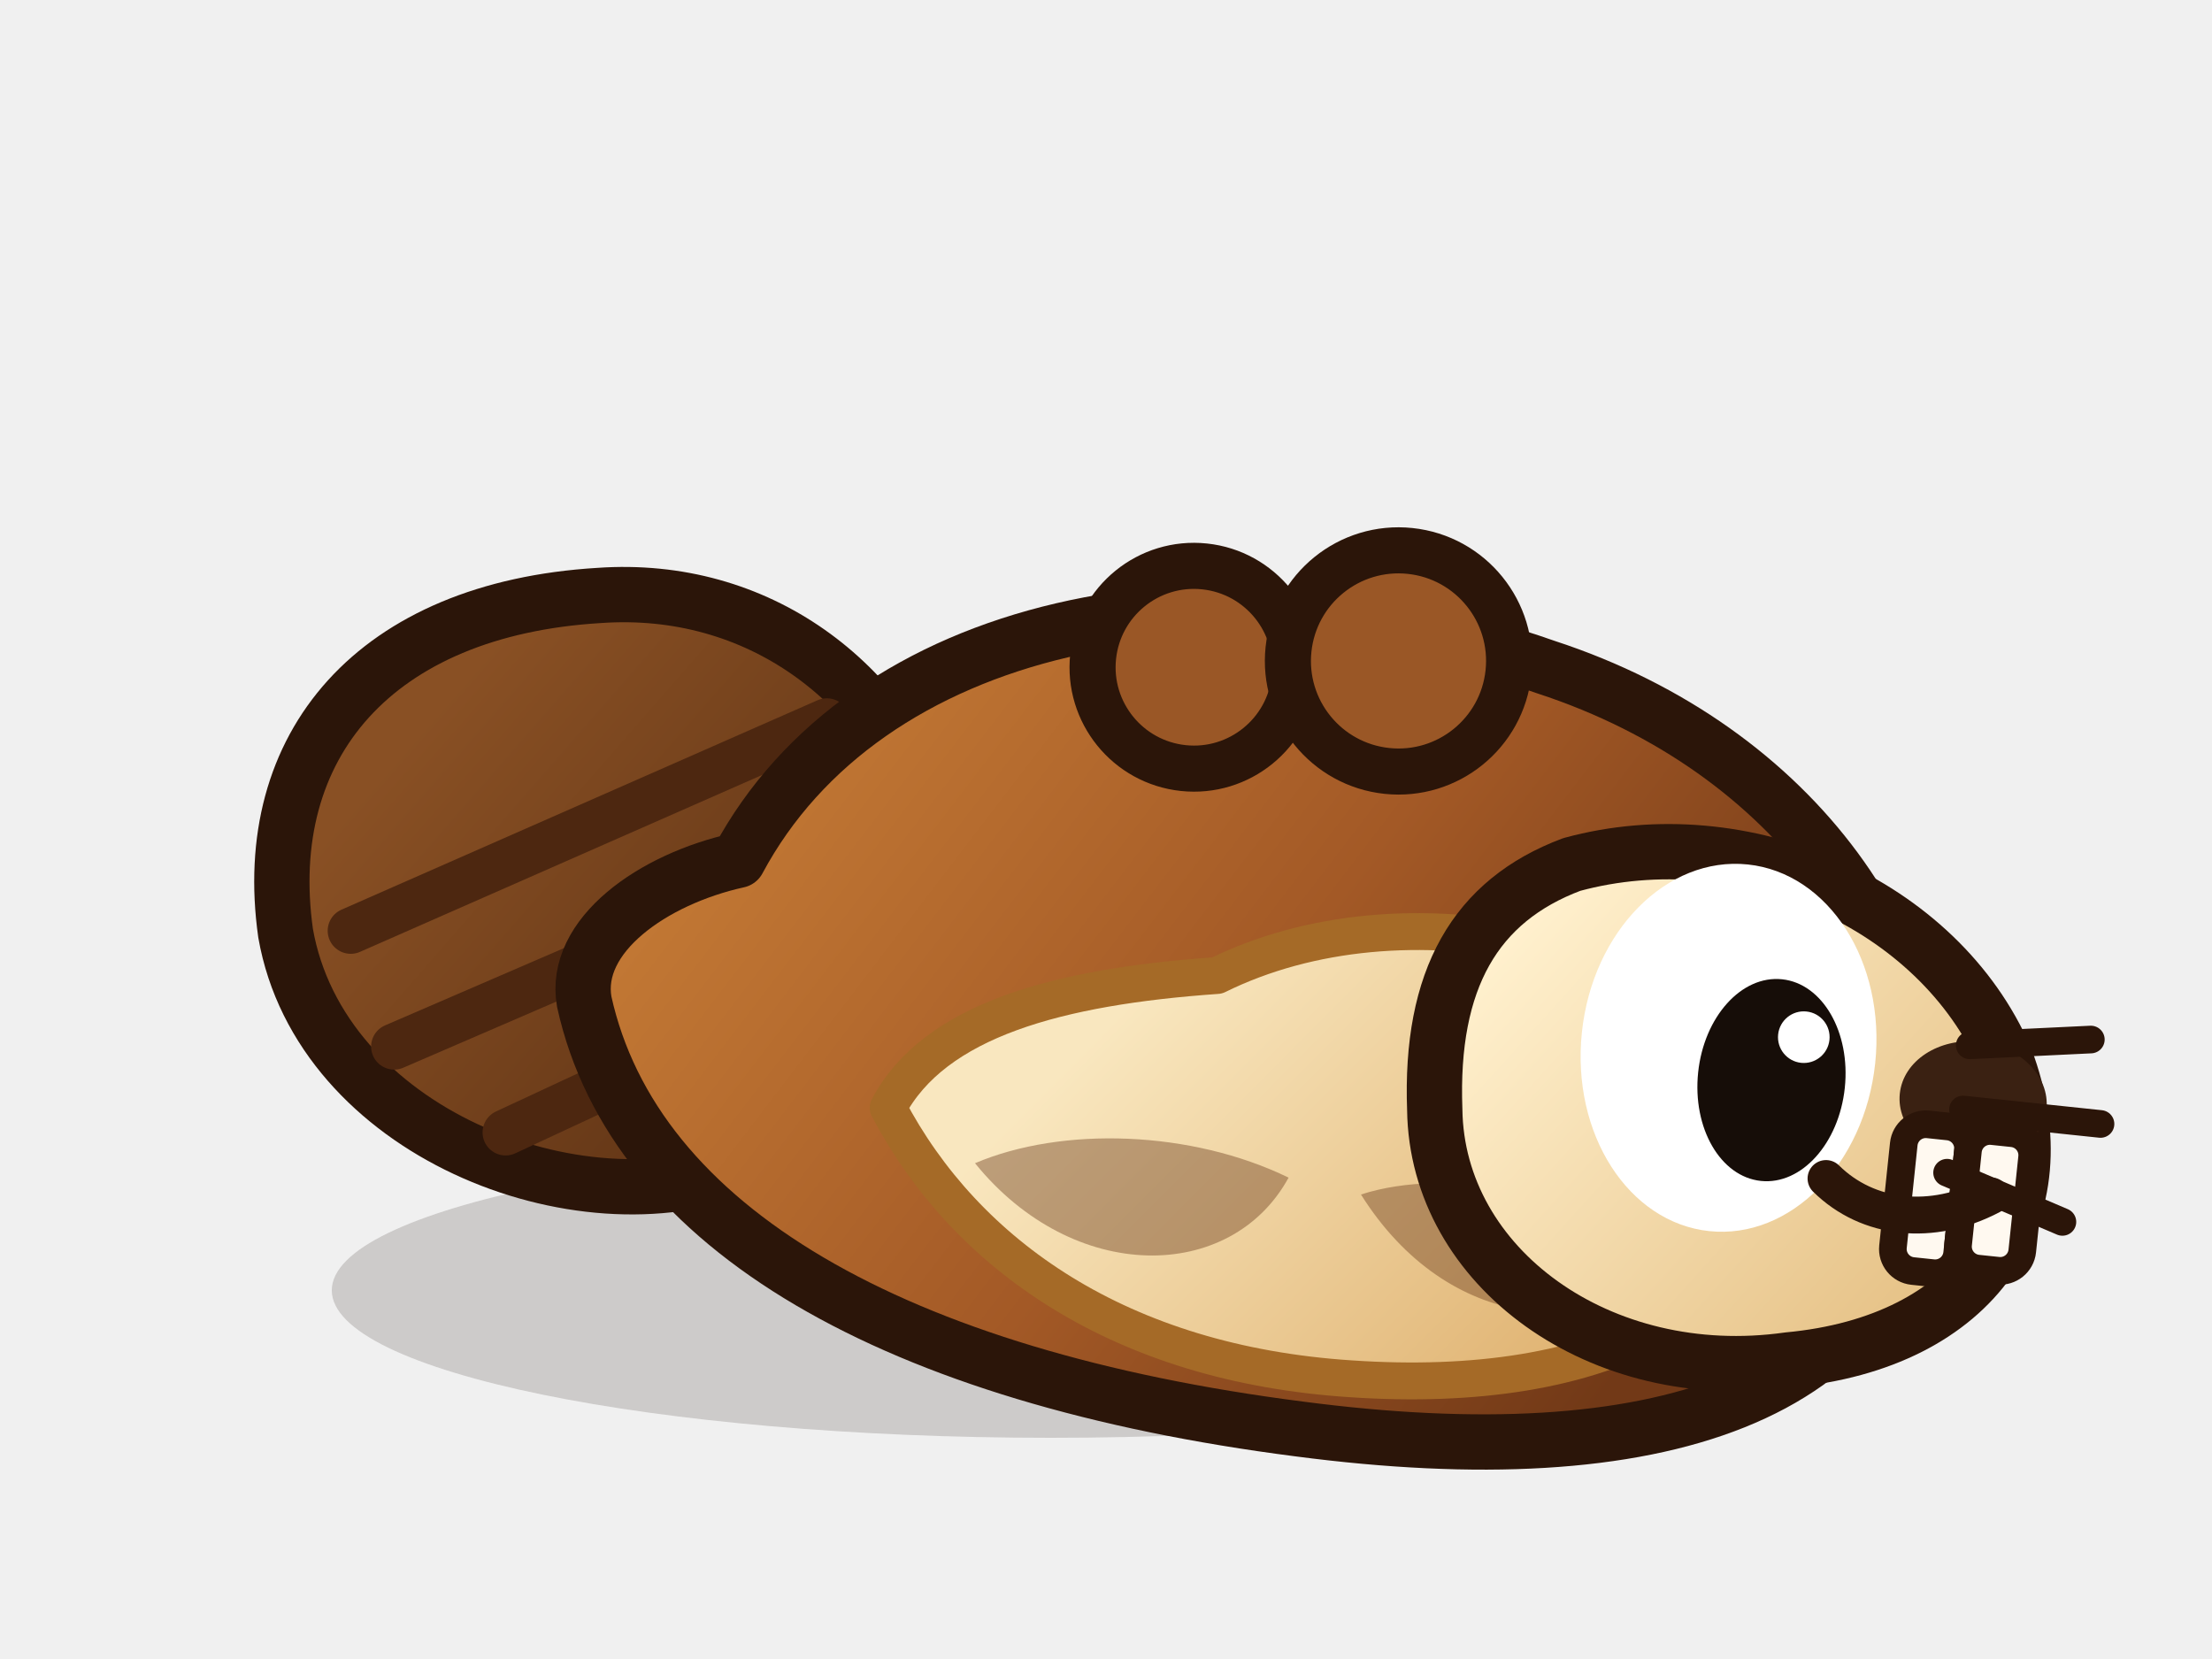
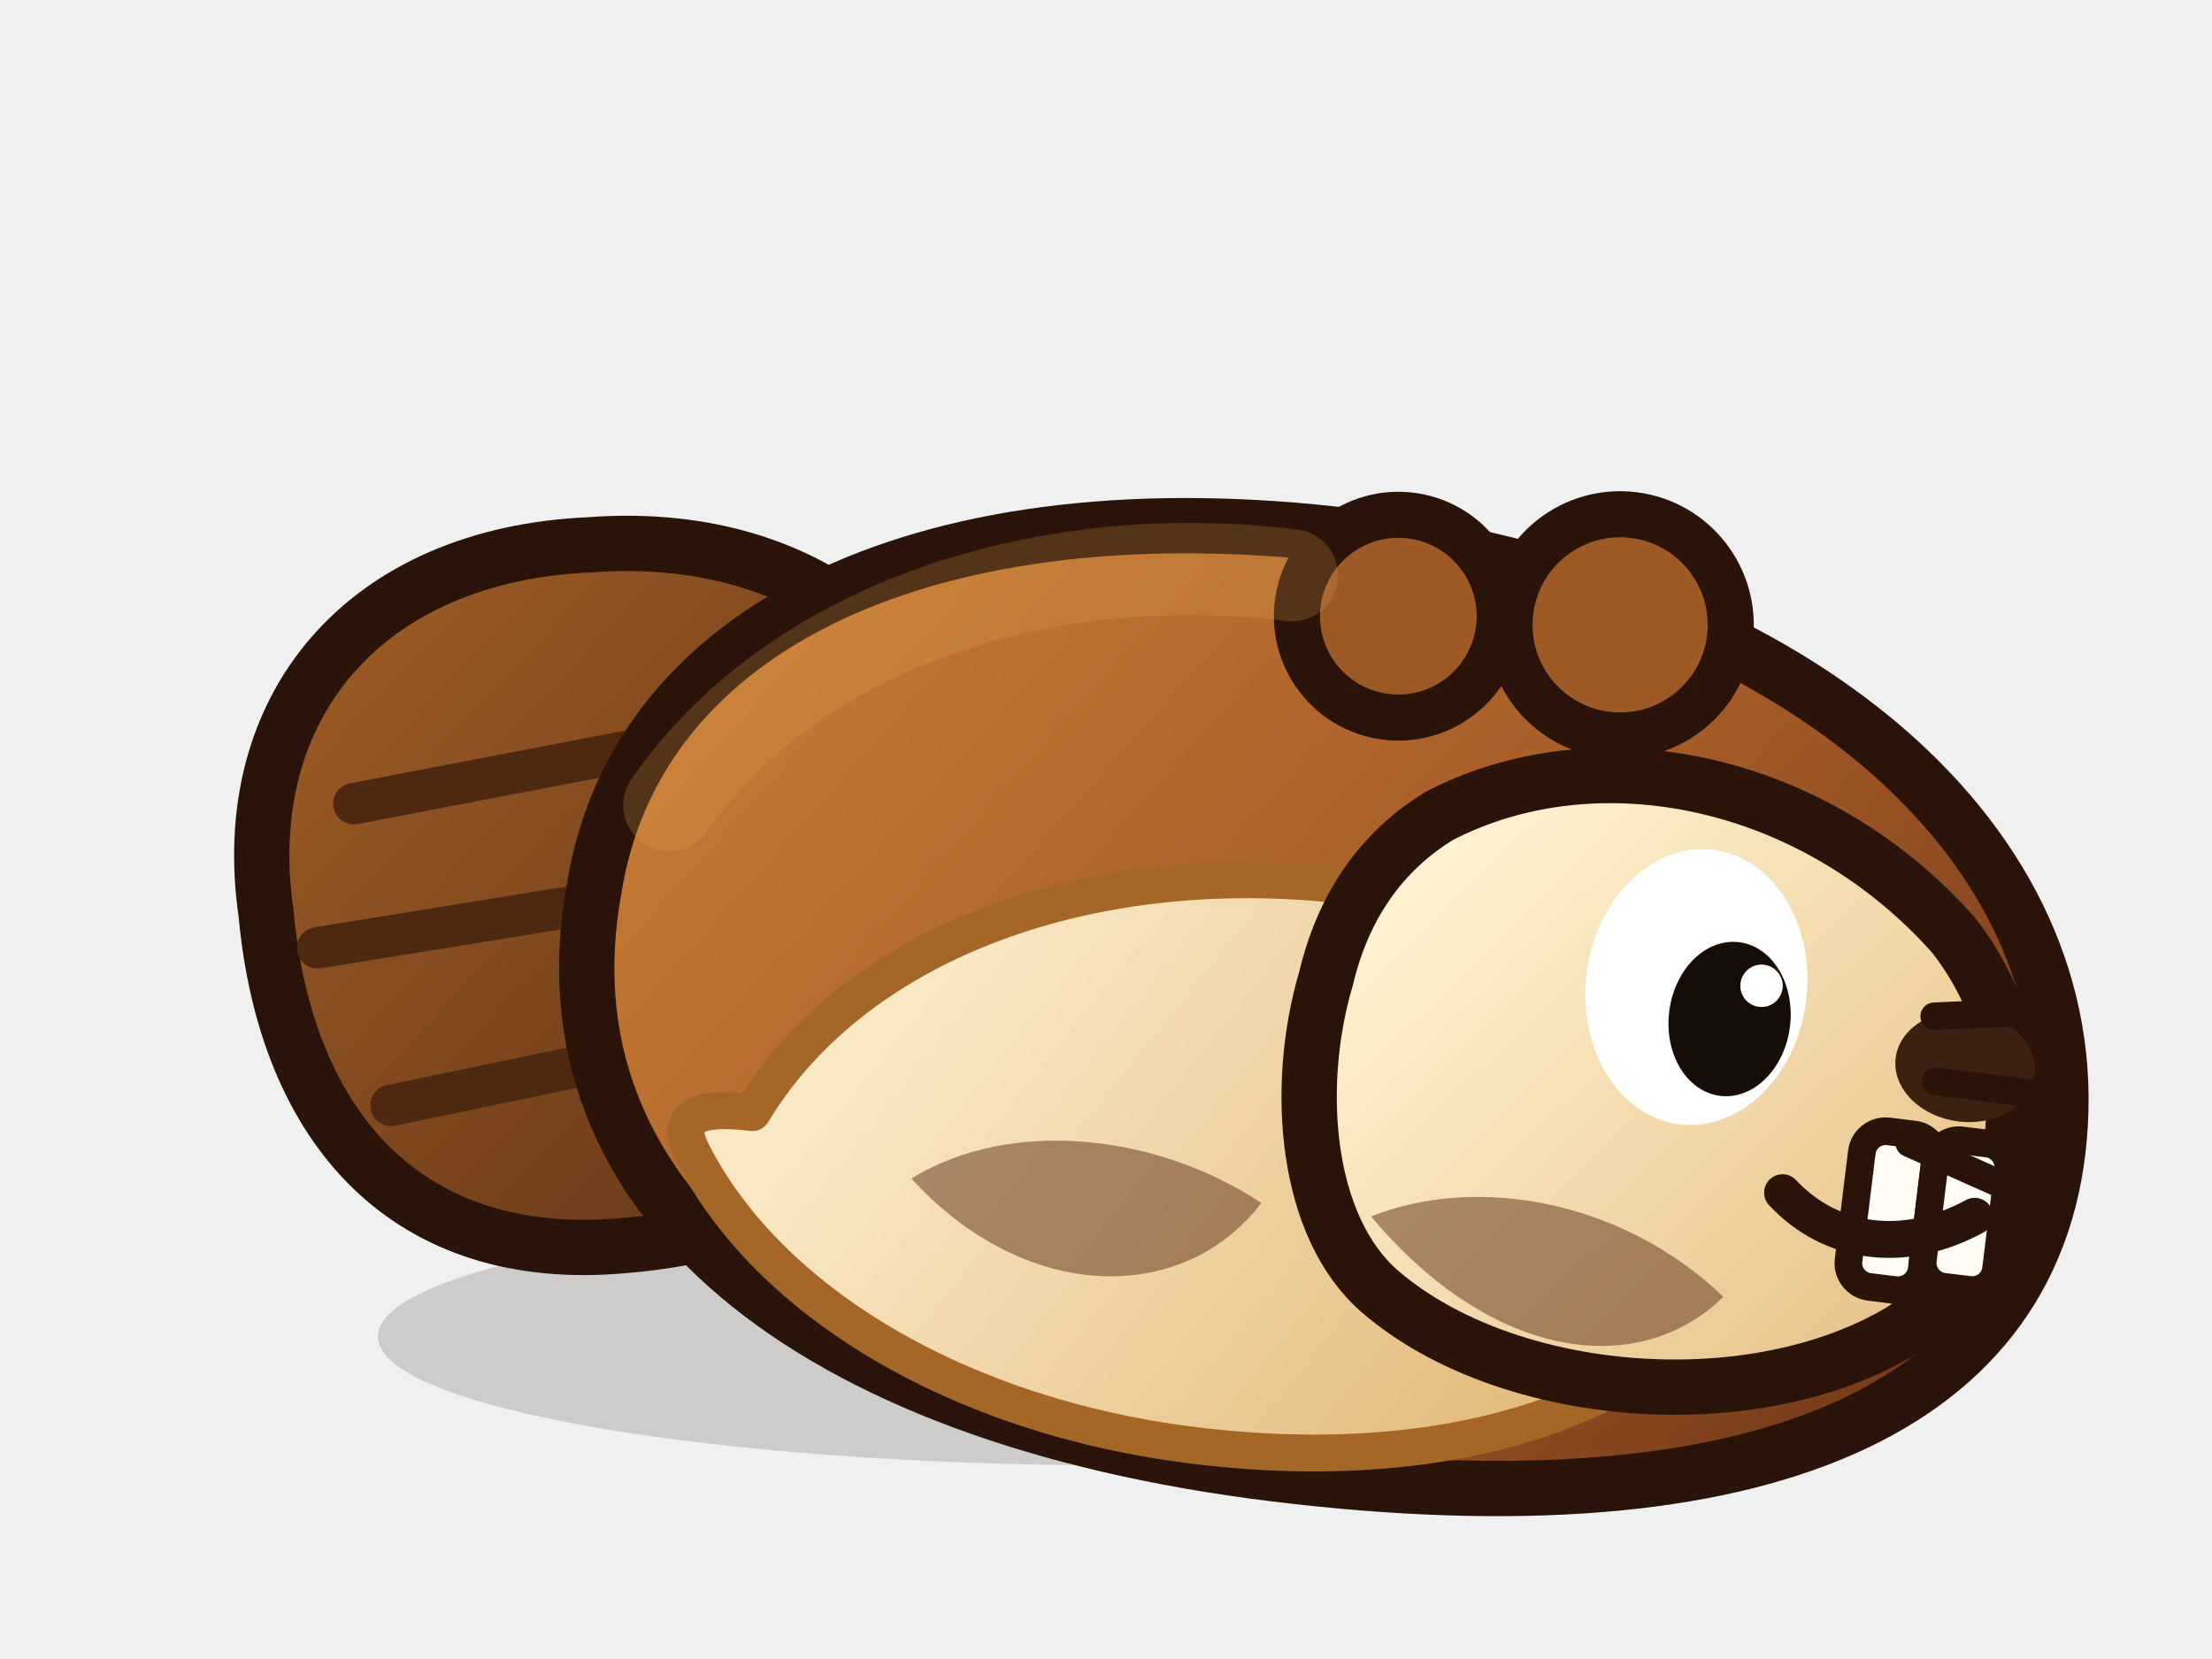
<svg xmlns="http://www.w3.org/2000/svg" width="240" height="180" viewBox="0 0 240 180">
  <defs>
-     <linearGradient id="downTail" x1="30" y1="106" x2="84" y2="144" gradientUnits="userSpaceOnUse">
-       <stop offset="0" stop-color="#895024" />
-       <stop offset="1" stop-color="#5A3013" />
+     <linearGradient id="tailFill" x1="28" y1="90" x2="104" y2="146" gradientUnits="userSpaceOnUse">
+       <stop offset="0" stop-color="#995925" />
+       <stop offset="1" stop-color="#5B3114" />
    </linearGradient>
-     <linearGradient id="downBody" x1="74" y1="74" x2="182" y2="140" gradientUnits="userSpaceOnUse">
-       <stop offset="0" stop-color="#C87E37" />
-       <stop offset="0.56" stop-color="#A35926" />
-       <stop offset="1" stop-color="#723917" />
+     <linearGradient id="bodyFill" x1="74" y1="60" x2="214" y2="158" gradientUnits="userSpaceOnUse">
+       <stop offset="0" stop-color="#C87D36" />
+       <stop offset="0.58" stop-color="#A35927" />
+       <stop offset="1" stop-color="#6D3517" />
    </linearGradient>
-     <linearGradient id="downBelly" x1="130" y1="100" x2="182" y2="142" gradientUnits="userSpaceOnUse">
-       <stop offset="0" stop-color="#F9E7BF" />
-       <stop offset="1" stop-color="#DEAF6C" />
+     <linearGradient id="bellyFill" x1="104" y1="106" x2="188" y2="158" gradientUnits="userSpaceOnUse">
+       <stop offset="0" stop-color="#F9E8C4" />
+       <stop offset="1" stop-color="#DEB06D" />
    </linearGradient>
-     <linearGradient id="downMuzzle" x1="169" y1="90" x2="221" y2="128" gradientUnits="userSpaceOnUse">
-       <stop offset="0" stop-color="#FFF0CD" />
-       <stop offset="1" stop-color="#E4BE81" />
+     <linearGradient id="muzzleFill" x1="160" y1="84" x2="220" y2="132" gradientUnits="userSpaceOnUse">
+       <stop offset="0" stop-color="#FFF2D0" />
+       <stop offset="1" stop-color="#E5BF84" />
    </linearGradient>
  </defs>
-   <ellipse cx="114" cy="140" rx="78" ry="16" fill="#1D110A" opacity="0.17" />
-   <g transform="rotate(6 124 106)">
-     <path d="M31 111C26 91 37 75 61 71C78 68 93 77 100 92C107 106 102 121 83 131C66 140 37 132 31 111Z" fill="url(#downTail)" stroke="#2B1509" stroke-width="6" stroke-linejoin="round" />
-     <path d="M38 110L87 82" stroke="#4D2710" stroke-width="5" stroke-linecap="round" />
-     <path d="M44 122L92 95" stroke="#4D2710" stroke-width="5" stroke-linecap="round" />
-     <path d="M57 130L97 106" stroke="#4D2710" stroke-width="5" stroke-linecap="round" />
-     <path d="M79 98C90 71 126 59 164 68C192 74 210 95 210 117C210 143 185 154 146 153C102 152 72 139 64 115C62 108 70 101 79 98Z" fill="url(#downBody)" stroke="#2B1509" stroke-width="6" stroke-linejoin="round" />
-     <path d="M132 105C151 93 181 96 197 112C197 135 178 146 151 147C126 148 108 138 98 123C102 113 115 108 132 105Z" fill="url(#downBelly)" stroke="#A56A27" stroke-width="4" stroke-linejoin="round" />
-     <circle cx="126" cy="72" r="11" fill="#9A5726" stroke="#2B1509" stroke-width="5" />
-     <circle cx="148" cy="69" r="12" fill="#9A5726" stroke="#2B1509" stroke-width="5" />
-     <path d="M108 128C117 123 131 122 142 126C137 138 120 140 108 128Z" fill="#6A3A1B" opacity="0.42" />
-     <path d="M150 127C159 123 174 124 185 131C177 140 161 141 150 127Z" fill="#6A3A1B" opacity="0.42" />
-     <path d="M169 89C187 82 209 89 218 105C226 121 218 136 198 140C178 145 159 134 157 117C155 103 159 94 169 89Z" fill="url(#downMuzzle)" stroke="#2B1509" stroke-width="6" stroke-linejoin="round" />
-     <ellipse cx="188" cy="107" rx="16" ry="20" fill="#FFFFFF" />
-     <ellipse cx="193" cy="110" rx="8" ry="11" fill="#160D08" />
-     <circle cx="196" cy="105" r="2.8" fill="#FFFFFF" />
-     <ellipse cx="215" cy="110" rx="8" ry="6.5" fill="#3A2112" />
-     <rect x="208" y="113" width="7" height="16" rx="2.4" fill="#FFF9F0" stroke="#2B1509" stroke-width="3" />
-     <rect x="215" y="113" width="7" height="15" rx="2.4" fill="#FFF9F0" stroke="#2B1509" stroke-width="3" />
-     <path d="M200 120C205 124 212 124 218 120" fill="none" stroke="#2B1509" stroke-width="4" stroke-linecap="round" />
-     <path d="M214 104L227 102" stroke="#2B1509" stroke-width="3" stroke-linecap="round" />
-     <path d="M214 111L229 111" stroke="#2B1509" stroke-width="3" stroke-linecap="round" />
-     <path d="M213 118L226 122" stroke="#2B1509" stroke-width="3" stroke-linecap="round" />
+   <ellipse cx="122" cy="145" rx="81" ry="14" fill="#130A05" opacity="0.16" />
+   <g transform="rotate(7 126 104)">
+     <path d="M29 111C23 89 35 71 59 67C84 62 103 76 106 99C109 121 96 137 72 142C49 147 34 134 29 111Z" fill="url(#tailFill)" stroke="#2A1409" stroke-width="6" stroke-linejoin="round" />
+     <path d="M37 98L96 79" stroke="#4F2811" stroke-width="4.5" stroke-linecap="round" />
+     <path d="M35 114L97 96" stroke="#4F2811" stroke-width="4.5" stroke-linecap="round" />
+     <path d="M45 130L98 112" stroke="#4F2811" stroke-width="4.5" stroke-linecap="round" />
+     <path d="M64 104C65 75 95 56 141 56C188 56 223 78 225 110C227 141 198 158 145 158C94 158 62 138 64 104Z" fill="url(#bodyFill)" stroke="#2A1409" stroke-width="6" stroke-linejoin="round" />
+     <path d="M84 126C92 108 113 96 138 94C162 92 183 101 198 117C194 142 169 156 136 156C110 156 88 146 78 131C76 128 77 126 84 126Z" fill="url(#bellyFill)" stroke="#A56727" stroke-width="4" stroke-linejoin="round" />
+     <circle cx="147" cy="64" r="11" fill="#9D5A27" stroke="#2A1409" stroke-width="5" />
+     <circle cx="171" cy="62" r="12" fill="#9D5A27" stroke="#2A1409" stroke-width="5" />
+     <path d="M154 85C170 74 194 76 211 91C223 103 223 122 211 134C196 146 169 147 154 137C145 131 142 116 144 104C145 95 149 89 154 85Z" fill="url(#muzzleFill)" stroke="#2A1409" stroke-width="6" stroke-linejoin="round" />
+     <ellipse cx="184" cy="100" rx="12" ry="15" fill="#FFFFFF" />
+     <ellipse cx="188" cy="103" rx="6.6" ry="8.4" fill="#160D08" />
+     <circle cx="191" cy="99" r="2.3" fill="#FFFFFF" />
+     <ellipse cx="214" cy="105" rx="7.6" ry="6" fill="#3A2112" />
+     <rect x="204" y="113" width="8" height="17" rx="2.6" fill="#FFFCF5" stroke="#2A1409" stroke-width="3" />
+     <rect x="212" y="113" width="8" height="16" rx="2.6" fill="#FFFCF5" stroke="#2A1409" stroke-width="3" />
+     <path d="M196 121C202 126 210 126 217 121" fill="none" stroke="#2A1409" stroke-width="4" stroke-linecap="round" />
+     <path d="M210 100L222 98" stroke="#2A1409" stroke-width="3" stroke-linecap="round" />
+     <path d="M211 107L225 107" stroke="#2A1409" stroke-width="3" stroke-linecap="round" />
+     <path d="M209 114L222 118" stroke="#2A1409" stroke-width="3" stroke-linecap="round" />
+     <path d="M102 131C112 123 128 123 140 129C133 141 116 143 102 131Z" fill="#613117" opacity="0.52" />
+     <path d="M152 129C163 123 179 124 191 133C183 143 167 143 152 129Z" fill="#613117" opacity="0.52" />
+     <path d="M71 94C82 73 108 61 135 61" fill="none" stroke="#E5A654" stroke-width="10" stroke-linecap="round" opacity="0.22" />
  </g>
</svg>
